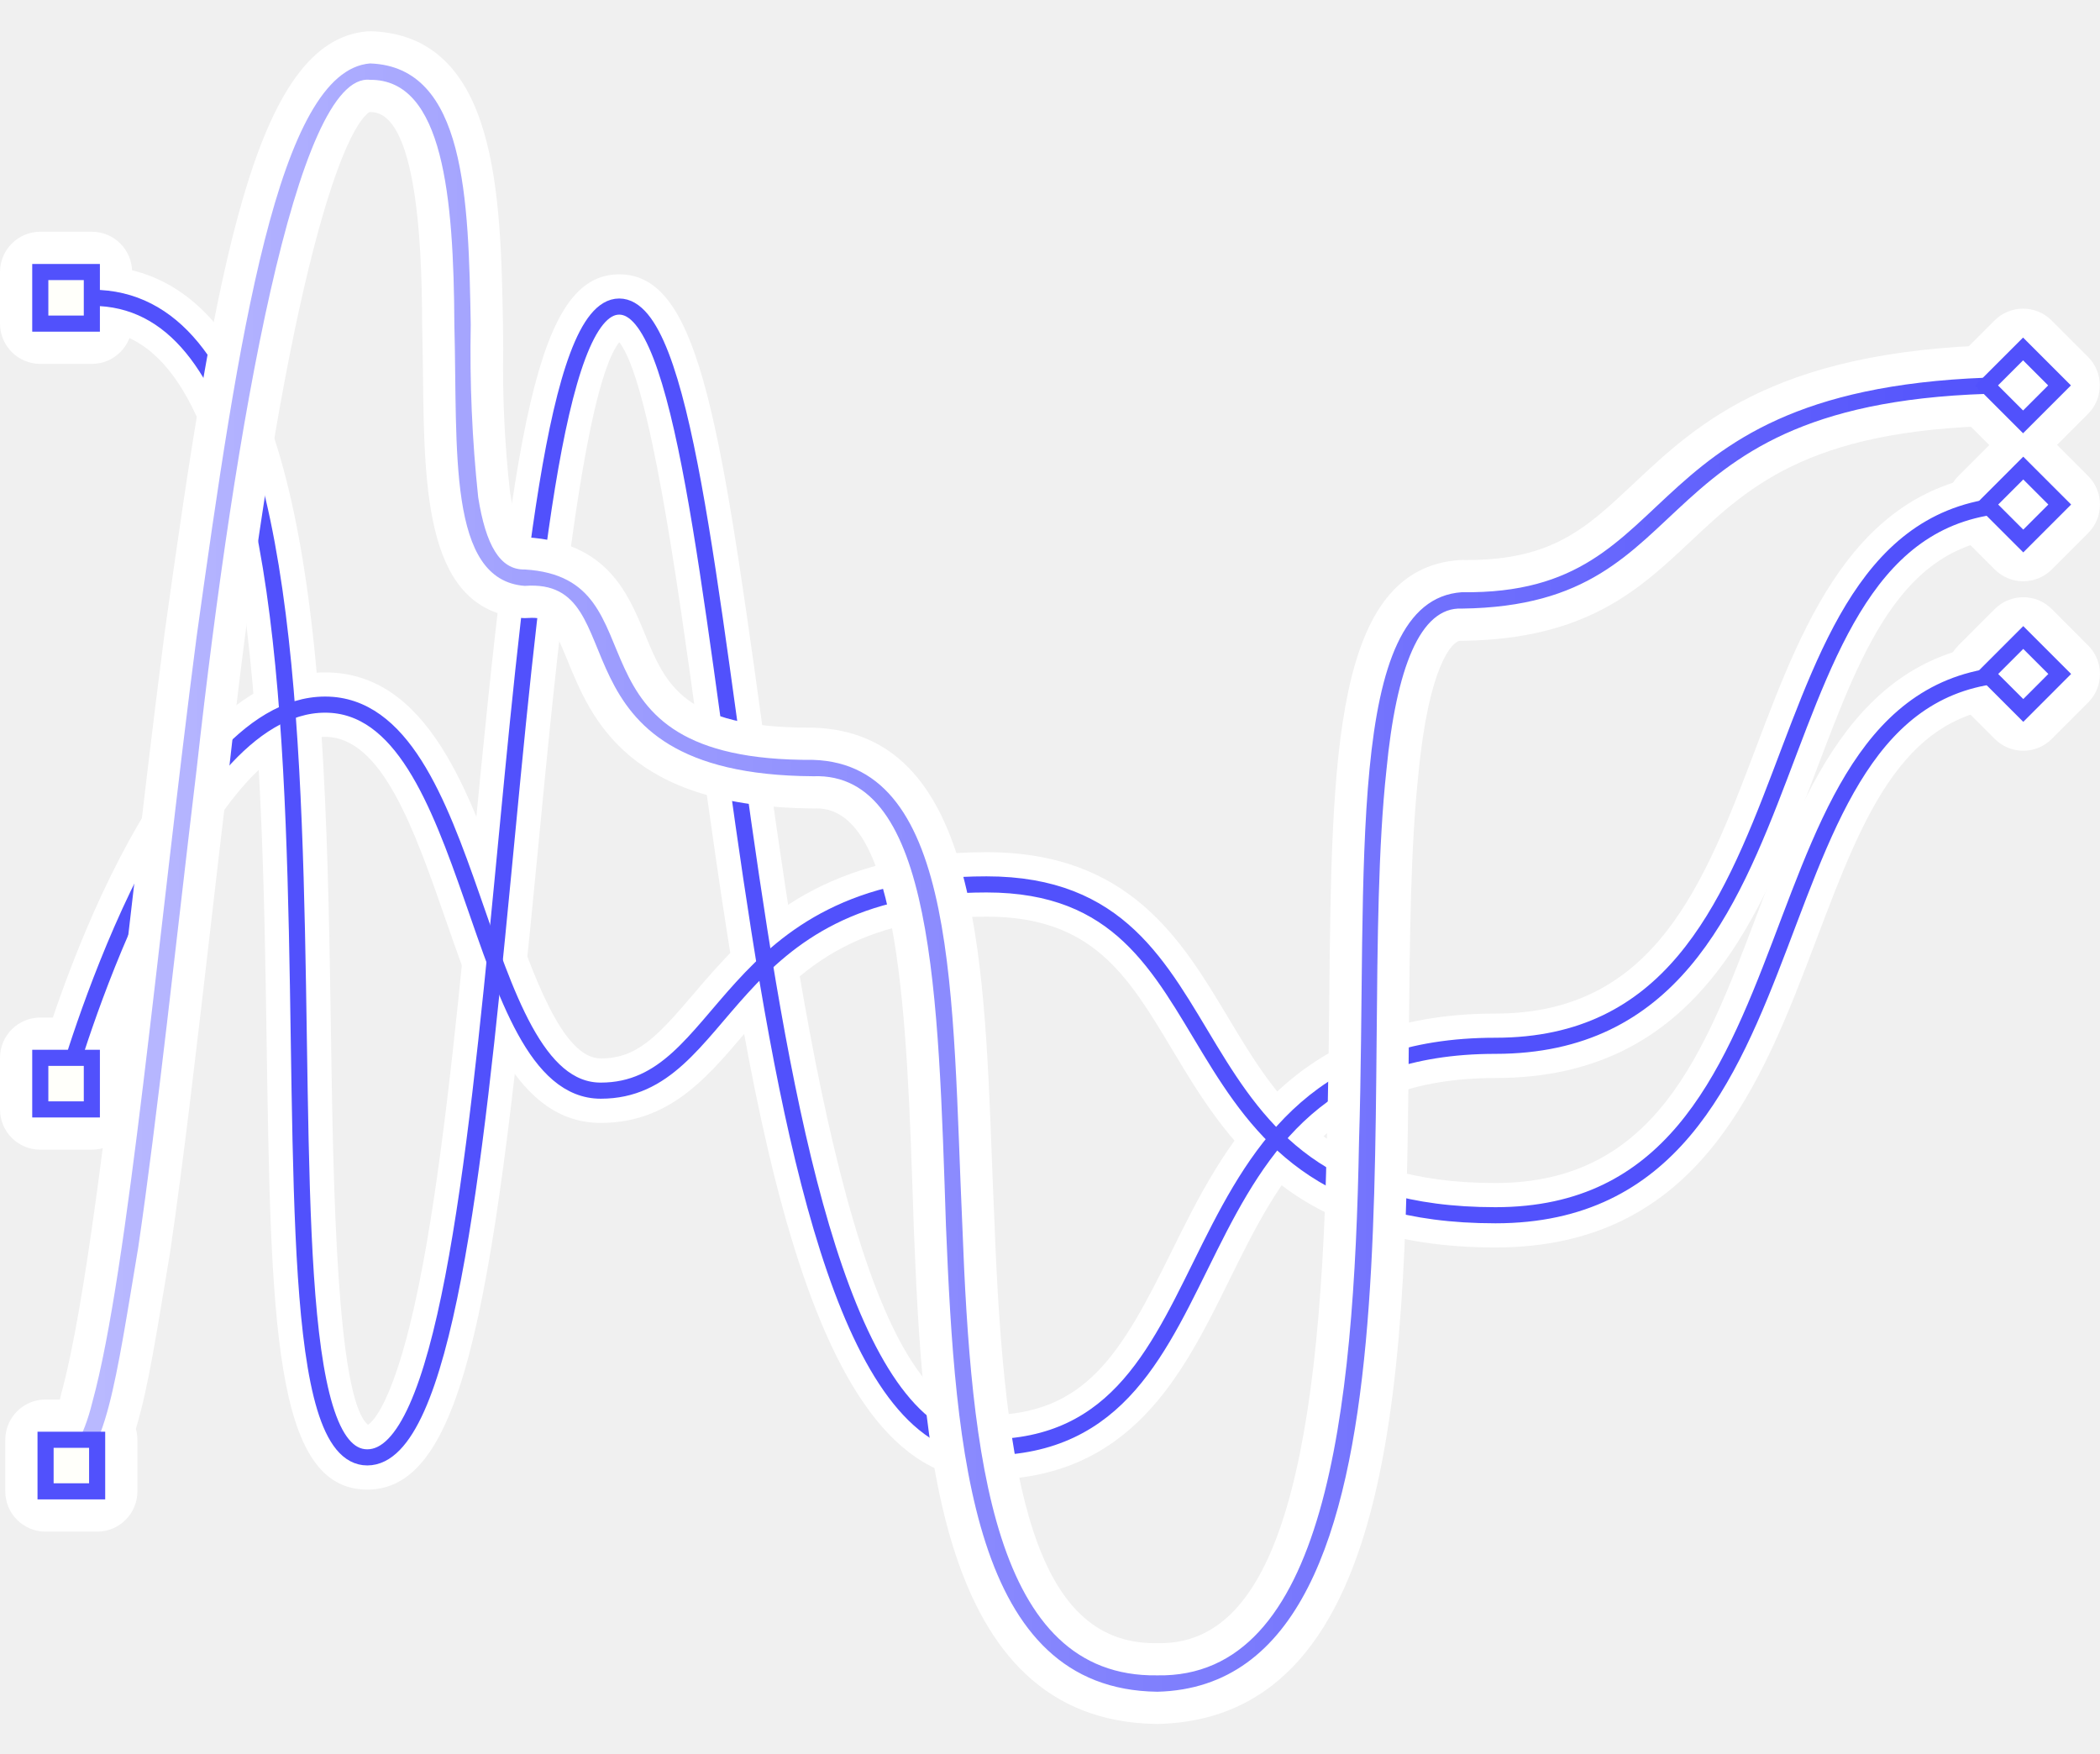
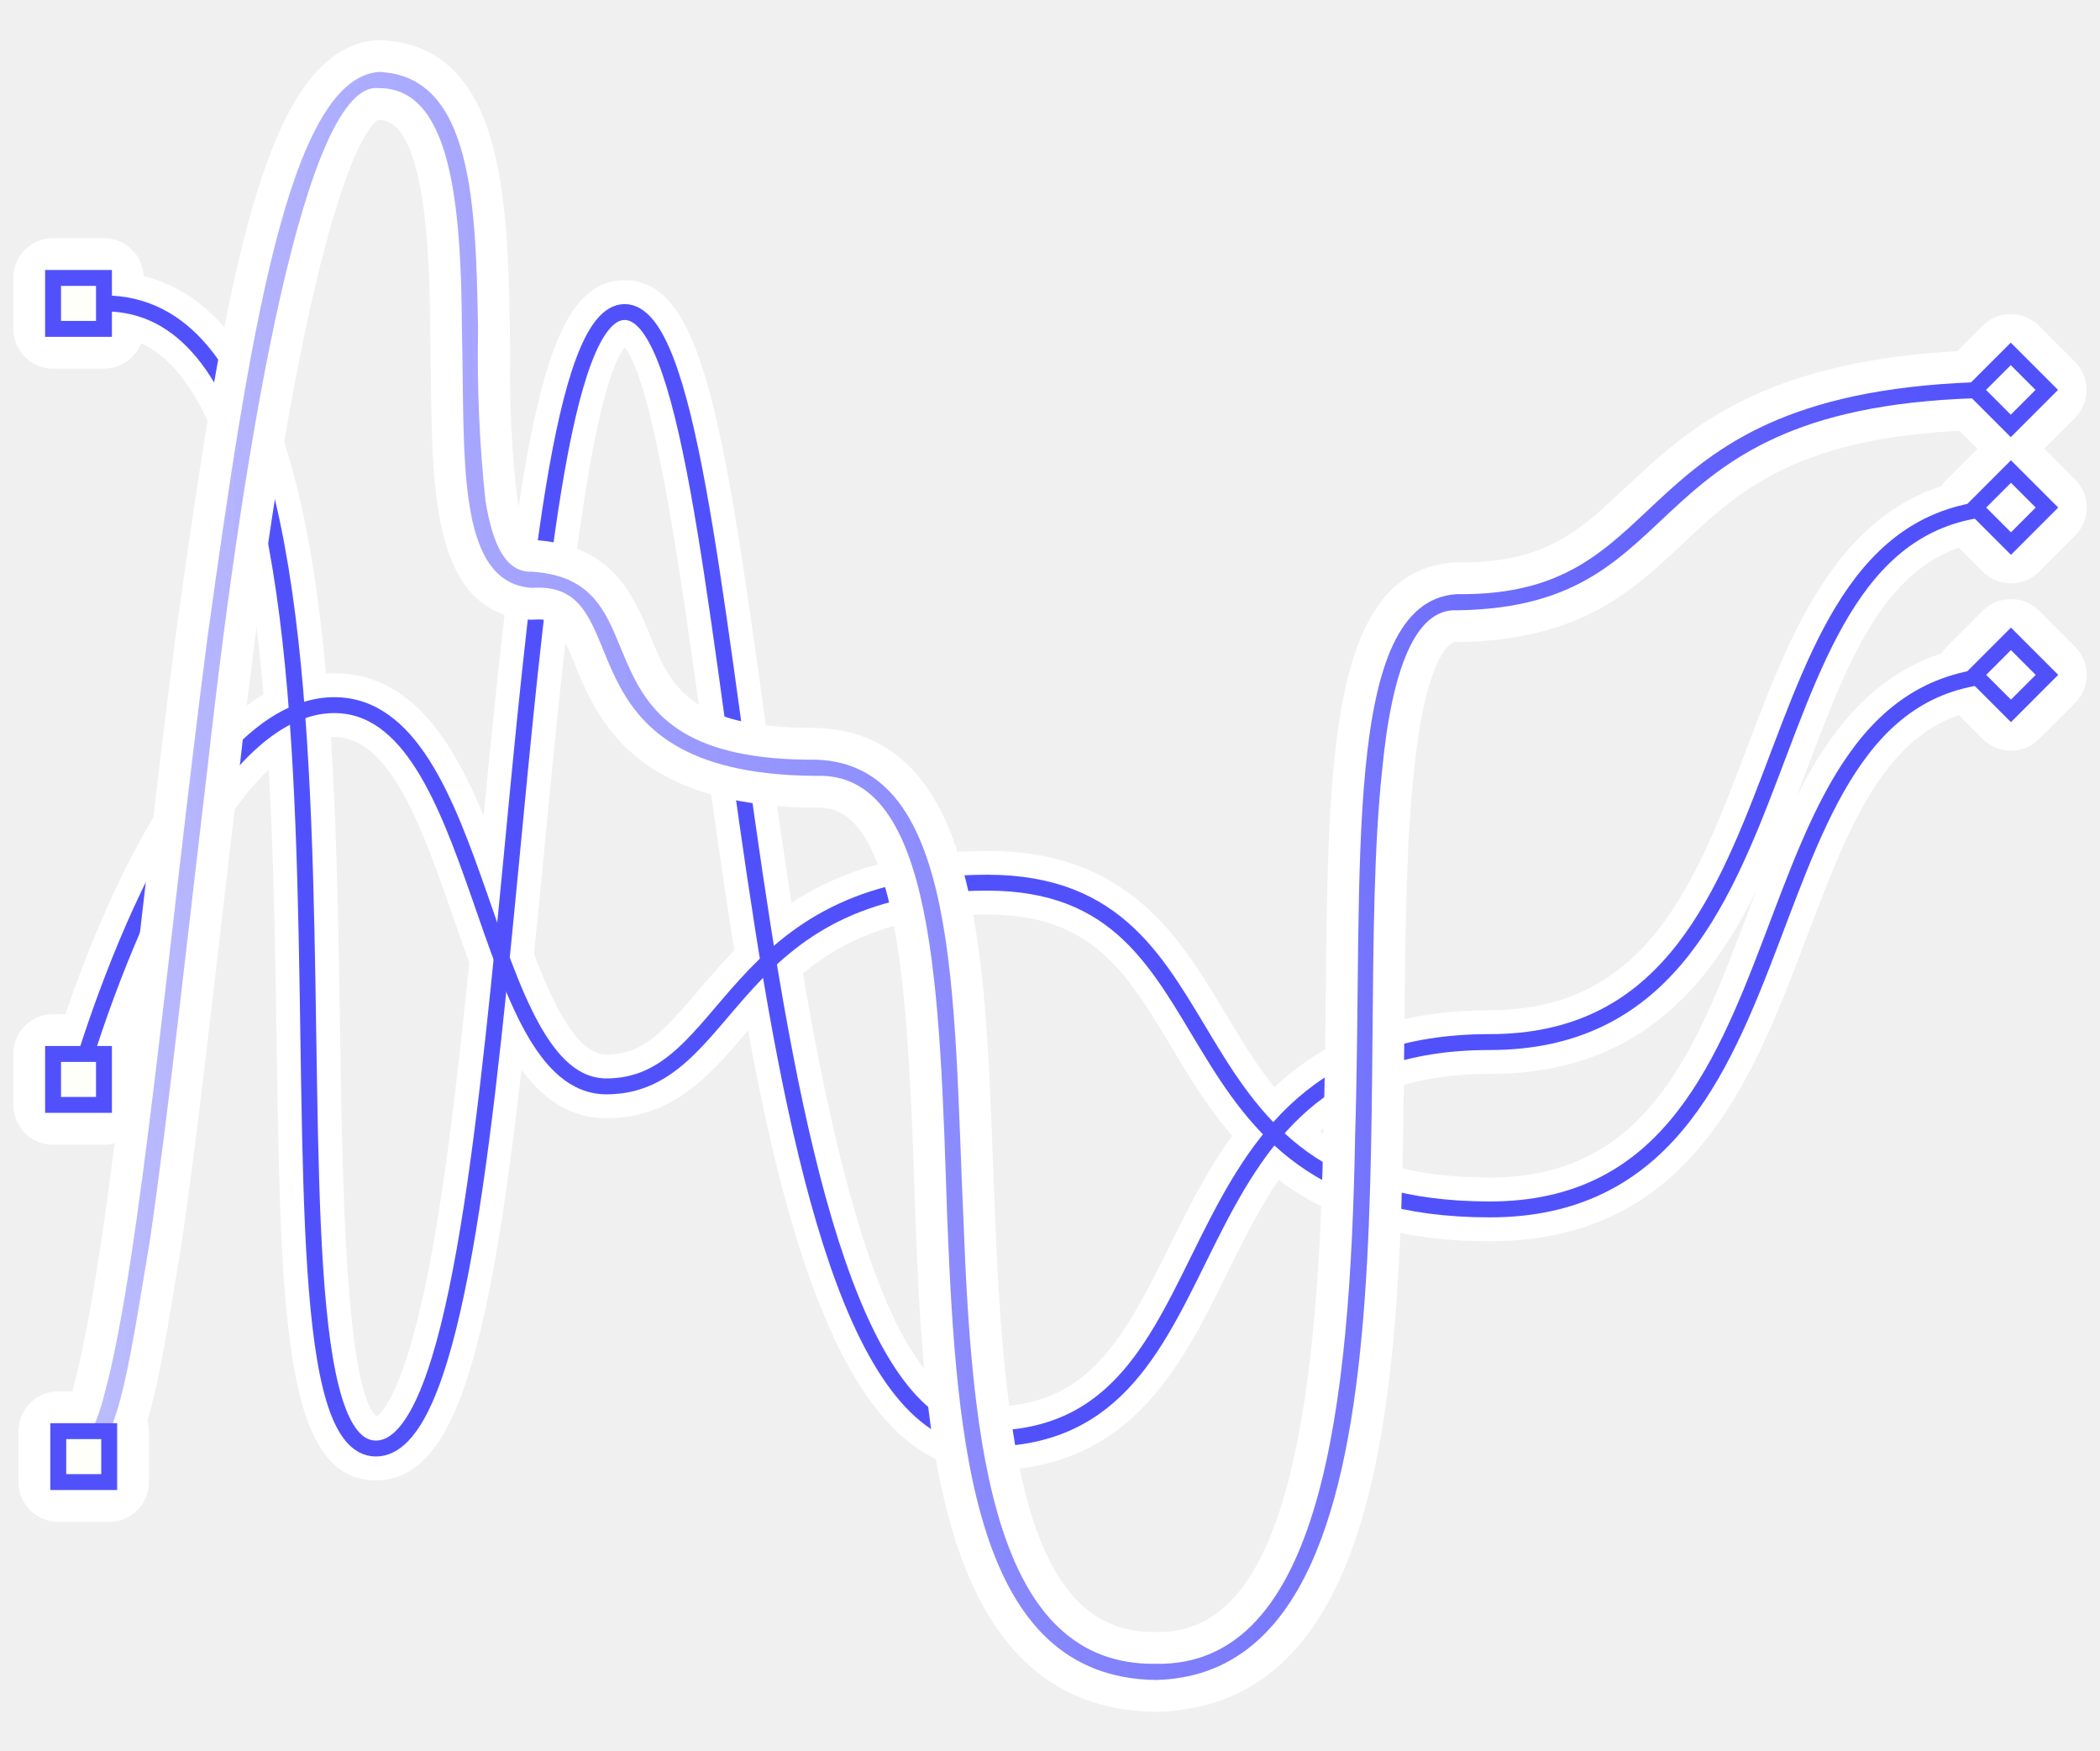
- <svg xmlns="http://www.w3.org/2000/svg" id="Layer_1" data-name="Layer 1" viewBox="0 0 130.33 108.832">
+ <svg xmlns="http://www.w3.org/2000/svg" id="Layer_1" data-name="Layer 1" viewBox="0 0 132 110">
  <defs>
    <clipPath id="clip-path">
-       <rect width="130.33" height="108.832" fill="none" />
+       <rect x="0.835" y="0.584" width="130.33" height="108.832" style="fill: none" />
    </clipPath>
    <clipPath id="clip-path-3">
-       <path d="M12.2,39.529C9.778,58.141,7.973,78.851,5.731,87.017c-.573,2.363-1.44,3.377-1.592,3.338v1.017c2.405-.459,3.066-5.799,4.437-13.937,1.194-8.118,2.335-18.921,3.629-29.72C14.6,26.154,18.442,4.436,22.967,4.954c4.547-.038,5.189,7.267,5.232,15.2.205,7.77-.447,15.854,4.372,16.205,7.124-.534,1.007,11.716,17.896,11.814,7.503-.281,7.765,13.617,8.242,27.92.583,14.12,1.636,28.747,13.107,28.894v.001c17.592-.426,12.194-38.431,14.226-57.175.606-6.328,2.09-10.167,4.685-10.045,15.671-.198,10.243-13.424,34.785-13.357V23.394c-25.115.068-20.234,13.557-34.785,13.358-7.288.493-5.861,17.346-6.384,34.107-.305,16.871-2.079,33.31-12.527,33.112-10.204.148-11.555-13.632-12.092-27.919-.643-14.105-.218-28.614-9.257-28.895-16.193.098-9.05-11.281-17.896-11.815-1.552.036-2.425-1.539-2.893-4.476a85.729,85.729,0,0,1-.463-10.724c-.142-7.77-.307-15.999-6.248-16.205C17.277,4.395,14.8,20.891,12.2,39.529" fill="none" />
+       <path d="M13.035,40.113C10.613,58.725,8.808,79.435,6.566,87.601c-.573,2.363-1.44,3.377-1.592,3.338v1.017c2.405-.459,3.066-5.799,4.437-13.937,1.194-8.118,2.335-18.921,3.629-29.72C15.435,26.738,19.277,5.02,23.802,5.538c4.547-.038,5.189,7.267,5.232,15.2.205,7.77-.447,15.854,4.372,16.205,7.124-.534,1.007,11.716,17.896,11.814,7.503-.281,7.765,13.617,8.242,27.92.583,14.12,1.636,28.747,13.107,28.894v.001c17.592-.426,12.194-38.431,14.226-57.175.606-6.328,2.09-10.167,4.685-10.045,15.671-.198,10.243-13.424,34.785-13.357V23.978c-25.115.068-20.234,13.557-34.785,13.358-7.288.493-5.861,17.346-6.384,34.107-.305,16.871-2.079,33.31-12.527,33.112-10.204.148-11.555-13.632-12.092-27.919-.643-14.105-.218-28.614-9.257-28.895-16.193.098-9.05-11.281-17.896-11.815-1.552.036-2.425-1.539-2.893-4.476a85.729,85.729,0,0,1-.463-10.724c-.142-7.77-.307-15.999-6.248-16.205-5.69.458-8.167,16.954-10.767,35.592" style="fill: none" />
    </clipPath>
-     <linearGradient id="linear-gradient" x1="-709.724" y1="-703.497" x2="-708.724" y2="-703.497" gradientTransform="translate(86145.036 85439.526) scale(121.3724)" gradientUnits="userSpaceOnUse">
+     <linearGradient id="linear-gradient" x1="-300.751" y1="-292.256" x2="-299.751" y2="-292.256" gradientTransform="translate(36507.793 35526.869) scale(121.3724)" gradientUnits="userSpaceOnUse">
      <stop offset="0" stop-color="#bbf" />
      <stop offset="1" stop-color="#5151fc" />
    </linearGradient>
  </defs>
  <g id="trama">
-     <g clip-path="url(#clip-path)">
-       <g clip-path="url(#clip-path)">
-         <path d="M22.795,92.443c-5.826,0-5.985-10.496-6.249-27.885-.282-18.601-.669-44.077-10.832-44.077v-4c14.102,0,14.49,25.51,14.831,48.017.136,8.91.339,22.318,2.294,23.922.29-.18,1.967-1.582,3.646-11.291,1.21-6.991,2.085-16.105,2.931-24.918,2.451-25.537,3.863-35.186,9.014-35.186,4.814,0,6.186,8.482,8.832,27.668,2.368,17.176,5.947,43.132,13.964,43.132,6.156,0,8.361-3.833,11.448-10.088,3.263-6.61,7.324-14.836,20.135-14.836,9.922,0,12.972-8.056,16.202-16.585,3.019-7.971,6.44-17.006,16.556-17.006v4c-7.354,0-9.885,6.684-12.815,14.423-3.403,8.984-7.259,19.168-19.943,19.168-10.325,0-13.347,6.123-16.548,12.606-2.849,5.774-6.08,12.318-15.035,12.318-11.503,0-14.916-24.749-17.927-46.585-1.268-9.196-2.982-21.626-4.866-24.001-2.302,2.884-3.938,19.923-5.034,31.353-2.661,27.708-4.467,39.851-10.604,39.851" fill="#fff" />
-         <path d="M92.809,77.417c-12.701,0-16.78-6.806-20.057-12.274-2.764-4.614-4.947-8.257-11.526-8.257-8.836,0-12.19,3.935-15.149,7.407-2.259,2.651-4.595,5.393-8.792,5.393-5.241,0-7.457-6.375-9.6-12.54-1.951-5.614-3.968-11.417-7.506-11.417-5.813,0-11.776,13.548-14.169,22.088l-3.852-1.078c.716-2.559,7.306-25.01,18.021-25.01,6.382,0,8.987,7.493,11.285,14.103,1.604,4.619,3.424,9.854,5.821,9.854,2.246,0,3.516-1.368,5.748-3.988,3.169-3.718,7.509-8.812,18.193-8.812,8.845,0,12.093,5.419,14.957,10.2,3.184,5.312,6.19,10.331,16.626,10.331,9.922,0,12.972-8.056,16.202-16.584,3.019-7.972,6.44-17.006,16.556-17.006v4c-7.354,0-9.885,6.684-12.816,14.423-3.402,8.984-7.258,19.167-19.942,19.167" fill="#fff" />
-         <rect y="14.382" width="8.2" height="8.2" rx="2.5" fill="#fff" />
-         <rect y="63.148" width="8.2" height="8.201" rx="2.5" fill="#fff" />
-         <rect x="0.328" y="86.852" width="8.2" height="8.2" rx="2.5" fill="#fff" />
-         <path d="M125.567,36.074a2.508,2.508,0,0,1-1.769-.732l-2.262-2.264a2.499,2.499,0,0,1,.001-3.535l2.262-2.263a2.501,2.501,0,0,1,3.536,0l2.262,2.263a2.499,2.499,0,0,1,.001,3.535l-2.262,2.264a2.508,2.508,0,0,1-1.769.732" fill="#fff" />
-         <path d="M125.567,46.59a2.494,2.494,0,0,1-1.768-.732l-2.262-2.263a2.499,2.499,0,0,1-.001-3.535l2.262-2.264a2.504,2.504,0,0,1,3.538,0l2.262,2.264a2.499,2.499,0,0,1-.001,3.535l-2.262,2.263a2.494,2.494,0,0,1-1.768.732" fill="#fff" />
-         <path d="M125.556,28.68a2.497,2.497,0,0,1-1.768-.731l-2.263-2.263a2.499,2.499,0,0,1,0-3.536l2.263-2.264a2.502,2.502,0,0,1,3.537,0l2.262,2.264a2.499,2.499,0,0,1-.001,3.535l-2.262,2.263a2.494,2.494,0,0,1-1.768.732" fill="#fff" />
-         <path d="M5.714,18.482c20.413,0,7.574,71.961,17.081,71.961,9.506,0,7.648-71.418,15.634-71.418s6.255,70.8,22.796,70.8c16.542,0,9.909-24.924,31.585-24.924,21.675,0,14.504-33.59,32.757-33.59" fill="none" stroke="#5151fc" stroke-miterlimit="10" />
-         <path d="M4.084,67.278s6.588-23.55,16.095-23.55,9.12,23.957,17.106,23.957,7.4-12.8,23.941-12.8,9.908,20.532,31.584,20.532c21.675,0,14.504-33.59,32.757-33.59" fill="none" stroke="#5151fc" stroke-miterlimit="10" />
-         <rect x="2.5" y="16.882" width="3.2" height="3.201" fill="#fffffa" />
-         <rect x="2.5" y="16.882" width="3.2" height="3.201" fill="none" stroke="#5151fc" stroke-miterlimit="10" />
-         <rect x="2.5" y="65.648" width="3.2" height="3.201" fill="#fffffa" />
-         <rect x="2.5" y="65.648" width="3.2" height="3.201" fill="none" stroke="#5151fc" stroke-miterlimit="10" />
-         <rect x="123.967" y="29.711" width="3.201" height="3.201" transform="translate(14.65228 97.98491) rotate(-45.01275)" fill="#fff" />
-         <rect x="123.967" y="29.711" width="3.201" height="3.201" transform="translate(14.65228 97.98491) rotate(-45.01275)" fill="none" stroke="#5151fc" stroke-miterlimit="10" />
-         <rect x="123.967" y="40.226" width="3.201" height="3.201" transform="translate(7.21497 101.0665) rotate(-45.01275)" fill="#fff" />
-         <rect x="123.967" y="40.226" width="3.201" height="3.201" transform="translate(7.21497 101.0665) rotate(-45.01275)" fill="none" stroke="#5151fc" stroke-miterlimit="10" />
-         <path d="M71.79,106.988c-13.814-.179-14.545-17.885-15.079-30.813l-.037-1.107c-.384-11.671-.821-24.899-5.985-24.899l-.147.003c-11.594-.066-13.84-5.561-15.326-9.198-.945-2.312-1.213-2.632-2.206-2.632-.093,0-.188.004-.289.011-.05.004-.099.006-.149.006-.049,0-.097-.002-.145-.005-6.007-.437-6.093-7.869-6.176-15.055-.012-1.024-.024-2.061-.051-3.092-.018-3.31-.071-13.253-3.198-13.253-.021,0-.045,0-.071-.001-1.714,1.123-5.398,10.914-8.738,40.982-.386,3.229-.758,6.44-1.121,9.58-.861,7.446-1.674,14.478-2.517,20.21l-.351,2.11c-1.371,8.267-2.126,12.821-5.689,13.502a2.069,2.069,0,0,1-.375.035,2,2,0,0,1-2-2v-1.017a1.997,1.997,0,0,1,.769-1.576c.013-.011.026-.02.039-.03a7.361,7.361,0,0,0,.84-2.204c1.514-5.52,2.868-17.217,4.3-29.602.673-5.817,1.369-11.832,2.129-17.672,3.189-22.858,5.625-36.766,12.59-37.327.053-.005.207-.007.23-.006,7.851.273,8.032,10.195,8.178,18.168l.015,1.555a68.907,68.907,0,0,0,.425,8.898c.382,2.4.919,2.805.924,2.809.052-.001.057-.023.103-.023l.01.001c4.98.3,6.288,3.471,7.339,6.02,1.281,3.107,2.388,5.792,10.23,5.792l.195-.001c10.094.312,10.605,13.719,11.099,26.684.052,1.368.105,2.746.168,4.121.604,16.064,2.476,26.01,9.931,26.01l.348.001c6.763,0,9.952-9.607,10.341-31.15.094-3.023.126-6.038.155-8.953.152-14.853.273-26.584,8.095-27.113.045-.003.153-.005.162-.005l.289.002c5.301,0,7.409-1.982,10.326-4.725,4.072-3.829,9.141-8.595,24.137-8.635h.006a2.001,2.001,0,0,1,2,2v1.017a2.001,2.001,0,0,1-2,2h-.187c-12.755,0-16.643,3.653-20.404,7.186-3.177,2.987-6.463,6.074-14.169,6.171l-.12-.002c-.489,0-1.956,1.514-2.6,8.238-.491,4.533-.542,10.246-.595,16.295-.173,19.836-.371,42.32-15.573,42.688-.016.001-.032.001-.049.001Z" fill="#fff" />
+     <g style="clip-path: url(#clip-path)">
+       <g style="clip-path: url(#clip-path)">
+         <path d="M23.63,93.027c-5.826,0-5.985-10.496-6.249-27.885-.282-18.601-.669-44.077-10.832-44.077v-4c14.102,0,14.49,25.51,14.831,48.017.136,8.91.339,22.318,2.294,23.922.29-.18,1.967-1.582,3.646-11.291,1.21-6.991,2.085-16.105,2.931-24.918,2.451-25.537,3.863-35.186,9.014-35.186,4.814,0,6.186,8.482,8.832,27.668,2.368,17.176,5.947,43.132,13.964,43.132,6.156,0,8.361-3.833,11.448-10.088,3.263-6.61,7.324-14.836,20.135-14.836,9.922,0,12.972-8.056,16.202-16.585,3.019-7.971,6.44-17.006,16.556-17.006v4c-7.354,0-9.885,6.684-12.815,14.423-3.403,8.984-7.259,19.168-19.943,19.168-10.325,0-13.347,6.123-16.548,12.606-2.849,5.774-6.08,12.318-15.035,12.318-11.503,0-14.916-24.749-17.927-46.585-1.268-9.196-2.982-21.626-4.866-24.001-2.302,2.884-3.938,19.923-5.034,31.353-2.661,27.708-4.467,39.851-10.604,39.851" style="fill: #fff" />
+         <path d="M93.644,78.001c-12.701,0-16.78-6.806-20.057-12.274-2.764-4.614-4.947-8.257-11.526-8.257-8.836,0-12.19,3.935-15.149,7.407-2.259,2.651-4.595,5.393-8.792,5.393-5.241,0-7.457-6.375-9.6-12.54-1.951-5.614-3.968-11.417-7.506-11.417-5.813,0-11.776,13.548-14.169,22.088l-3.852-1.078c.716-2.559,7.306-25.01,18.021-25.01,6.382,0,8.987,7.493,11.285,14.103,1.604,4.619,3.424,9.854,5.821,9.854,2.246,0,3.516-1.368,5.748-3.988,3.169-3.718,7.509-8.812,18.193-8.812,8.845,0,12.093,5.419,14.957,10.2,3.184,5.312,6.19,10.331,16.626,10.331,9.922,0,12.972-8.056,16.202-16.584,3.019-7.972,6.44-17.006,16.556-17.006v4c-7.354,0-9.885,6.684-12.816,14.423-3.402,8.984-7.258,19.167-19.942,19.167" style="fill: #fff" />
+         <rect x="0.835" y="14.966" width="8.2" height="8.2" rx="2.5" style="fill: #fff" />
+         <rect x="0.835" y="63.733" width="8.2" height="8.201" rx="2.5" style="fill: #fff" />
+         <rect x="1.163" y="87.436" width="8.2" height="8.2" rx="2.5" style="fill: #fff" />
+         <path d="M126.402,36.658a2.508,2.508,0,0,1-1.769-.732l-2.262-2.264a2.499,2.499,0,0,1,.001-3.535l2.262-2.263a2.501,2.501,0,0,1,3.536,0l2.262,2.263a2.499,2.499,0,0,1,.001,3.535l-2.262,2.264a2.508,2.508,0,0,1-1.769.732" style="fill: #fff" />
+         <path d="M126.402,47.174a2.494,2.494,0,0,1-1.768-.732l-2.262-2.263a2.499,2.499,0,0,1-.001-3.535l2.262-2.264a2.504,2.504,0,0,1,3.538,0l2.262,2.264a2.499,2.499,0,0,1-.001,3.535l-2.262,2.263a2.494,2.494,0,0,1-1.768.732" style="fill: #fff" />
+         <path d="M126.391,29.265a2.497,2.497,0,0,1-1.768-.731l-2.263-2.263a2.499,2.499,0,0,1,0-3.536l2.263-2.264a2.502,2.502,0,0,1,3.537,0l2.262,2.264a2.499,2.499,0,0,1-.001,3.535l-2.262,2.263a2.494,2.494,0,0,1-1.768.732" style="fill: #fff" />
+         <path d="M6.549,19.066c20.413,0,7.574,71.961,17.081,71.961,9.506,0,7.648-71.418,15.634-71.418s6.255,70.8,22.796,70.8c16.542,0,9.909-24.924,31.585-24.924,21.675,0,14.504-33.59,32.757-33.59" style="fill: none;stroke: #5151fc;stroke-miterlimit: 10" />
+         <path d="M4.919,67.862s6.588-23.55,16.095-23.55,9.12,23.957,17.106,23.957,7.4-12.8,23.941-12.8,9.908,20.532,31.584,20.532c21.675,0,14.504-33.59,32.757-33.59" style="fill: none;stroke: #5151fc;stroke-miterlimit: 10" />
+         <rect x="3.335" y="17.466" width="3.2" height="3.201" style="fill: #fffffa" />
+         <rect x="3.335" y="17.466" width="3.2" height="3.201" style="fill: none;stroke: #5151fc;stroke-miterlimit: 10" />
+         <rect x="3.335" y="66.232" width="3.2" height="3.201" style="fill: #fffffa" />
+         <rect x="3.335" y="66.232" width="3.2" height="3.201" style="fill: none;stroke: #5151fc;stroke-miterlimit: 10" />
+         <rect x="124.802" y="30.295" width="3.201" height="3.201" transform="translate(14.48394 98.74662) rotate(-45.01275)" style="fill: #fff" />
+         <rect x="124.802" y="30.295" width="3.201" height="3.201" transform="translate(14.48394 98.74662) rotate(-45.01275)" style="fill: none;stroke: #5151fc;stroke-miterlimit: 10" />
+         <rect x="124.802" y="40.81" width="3.201" height="3.201" transform="translate(7.04663 101.8282) rotate(-45.01275)" style="fill: #fff" />
+         <rect x="124.802" y="40.81" width="3.201" height="3.201" transform="translate(7.04663 101.8282) rotate(-45.01275)" style="fill: none;stroke: #5151fc;stroke-miterlimit: 10" />
+         <path d="M72.625,107.572c-13.814-.179-14.545-17.885-15.079-30.813l-.037-1.107c-.384-11.671-.821-24.899-5.985-24.899l-.147.003c-11.594-.066-13.84-5.561-15.326-9.198-.945-2.312-1.213-2.632-2.206-2.632-.093,0-.188.004-.289.011-.05.004-.099.006-.149.006-.049,0-.097-.002-.145-.005-6.007-.437-6.093-7.869-6.176-15.055-.012-1.024-.024-2.061-.051-3.092-.018-3.31-.071-13.253-3.198-13.253-.021,0-.045,0-.071-.001-1.714,1.123-5.398,10.914-8.738,40.982-.386,3.229-.758,6.44-1.121,9.58-.861,7.446-1.674,14.478-2.517,20.21l-.351,2.11c-1.371,8.267-2.126,12.821-5.689,13.502a2.069,2.069,0,0,1-.375.035,2,2,0,0,1-2-2v-1.017a1.997,1.997,0,0,1,.769-1.576c.013-.011.026-.02.039-.03a7.361,7.361,0,0,0,.84-2.204c1.514-5.52,2.868-17.217,4.3-29.602.673-5.817,1.369-11.832,2.129-17.672,3.189-22.858,5.625-36.766,12.59-37.327.053-.005.207-.007.23-.006,7.851.273,8.032,10.195,8.178,18.168l.015,1.555a68.909,68.909,0,0,0,.425,8.898c.382,2.4.919,2.805.924,2.809.052-.001.057-.023.103-.023l.01.001c4.98.3,6.288,3.471,7.339,6.02,1.281,3.107,2.388,5.792,10.23,5.792l.195-.001c10.094.312,10.605,13.719,11.099,26.684.052,1.368.105,2.746.168,4.121.604,16.064,2.476,26.01,9.931,26.01l.348.001c6.763,0,9.952-9.607,10.341-31.15.094-3.023.126-6.038.155-8.953.152-14.853.273-26.584,8.095-27.113.045-.003.153-.005.162-.005l.289.002c5.301,0,7.409-1.982,10.326-4.725,4.072-3.829,9.141-8.595,24.137-8.635h.006a2.001,2.001,0,0,1,2,2v1.017a2.001,2.001,0,0,1-2,2h-.187c-12.755,0-16.643,3.653-20.404,7.186-3.177,2.987-6.463,6.074-14.169,6.171l-.12-.002c-.489,0-1.956,1.514-2.6,8.238-.491,4.533-.542,10.246-.595,16.295-.173,19.836-.371,42.32-15.573,42.688-.016.001-.032.001-.049.001Z" style="fill: #fff" />
      </g>
-       <g clip-path="url(#clip-path-3)">
-         <rect x="4.139" y="3.937" width="121.373" height="101.051" fill="url(#linear-gradient)" />
+       <g style="clip-path: url(#clip-path-3)">
+         <rect x="4.974" y="4.521" width="121.373" height="101.051" style="fill: url(#linear-gradient)" />
      </g>
-       <g clip-path="url(#clip-path)">
-         <rect x="2.828" y="89.351" width="3.201" height="3.2" fill="#fffffa" />
-         <rect x="2.828" y="89.351" width="3.201" height="3.2" fill="none" stroke="#5151fc" stroke-miterlimit="10" />
-         <rect x="123.956" y="22.318" width="3.2" height="3.2" transform="translate(19.86221 95.78721) rotate(-45)" fill="#fff" />
-         <rect x="123.956" y="22.318" width="3.2" height="3.2" transform="translate(19.86221 95.78721) rotate(-45)" fill="none" stroke="#5151fc" stroke-miterlimit="10" />
+       <g style="clip-path: url(#clip-path)">
+         <rect x="3.663" y="89.935" width="3.201" height="3.2" style="fill: #fffffa" />
+         <rect x="3.663" y="89.935" width="3.201" height="3.2" style="fill: none;stroke: #5151fc;stroke-miterlimit: 10" />
+         <rect x="124.791" y="22.902" width="3.2" height="3.2" transform="translate(19.69382 96.5487) rotate(-45)" style="fill: #fff" />
+         <rect x="124.791" y="22.902" width="3.2" height="3.2" transform="translate(19.69382 96.5487) rotate(-45)" style="fill: none;stroke: #5151fc;stroke-miterlimit: 10" />
      </g>
    </g>
  </g>
</svg>
